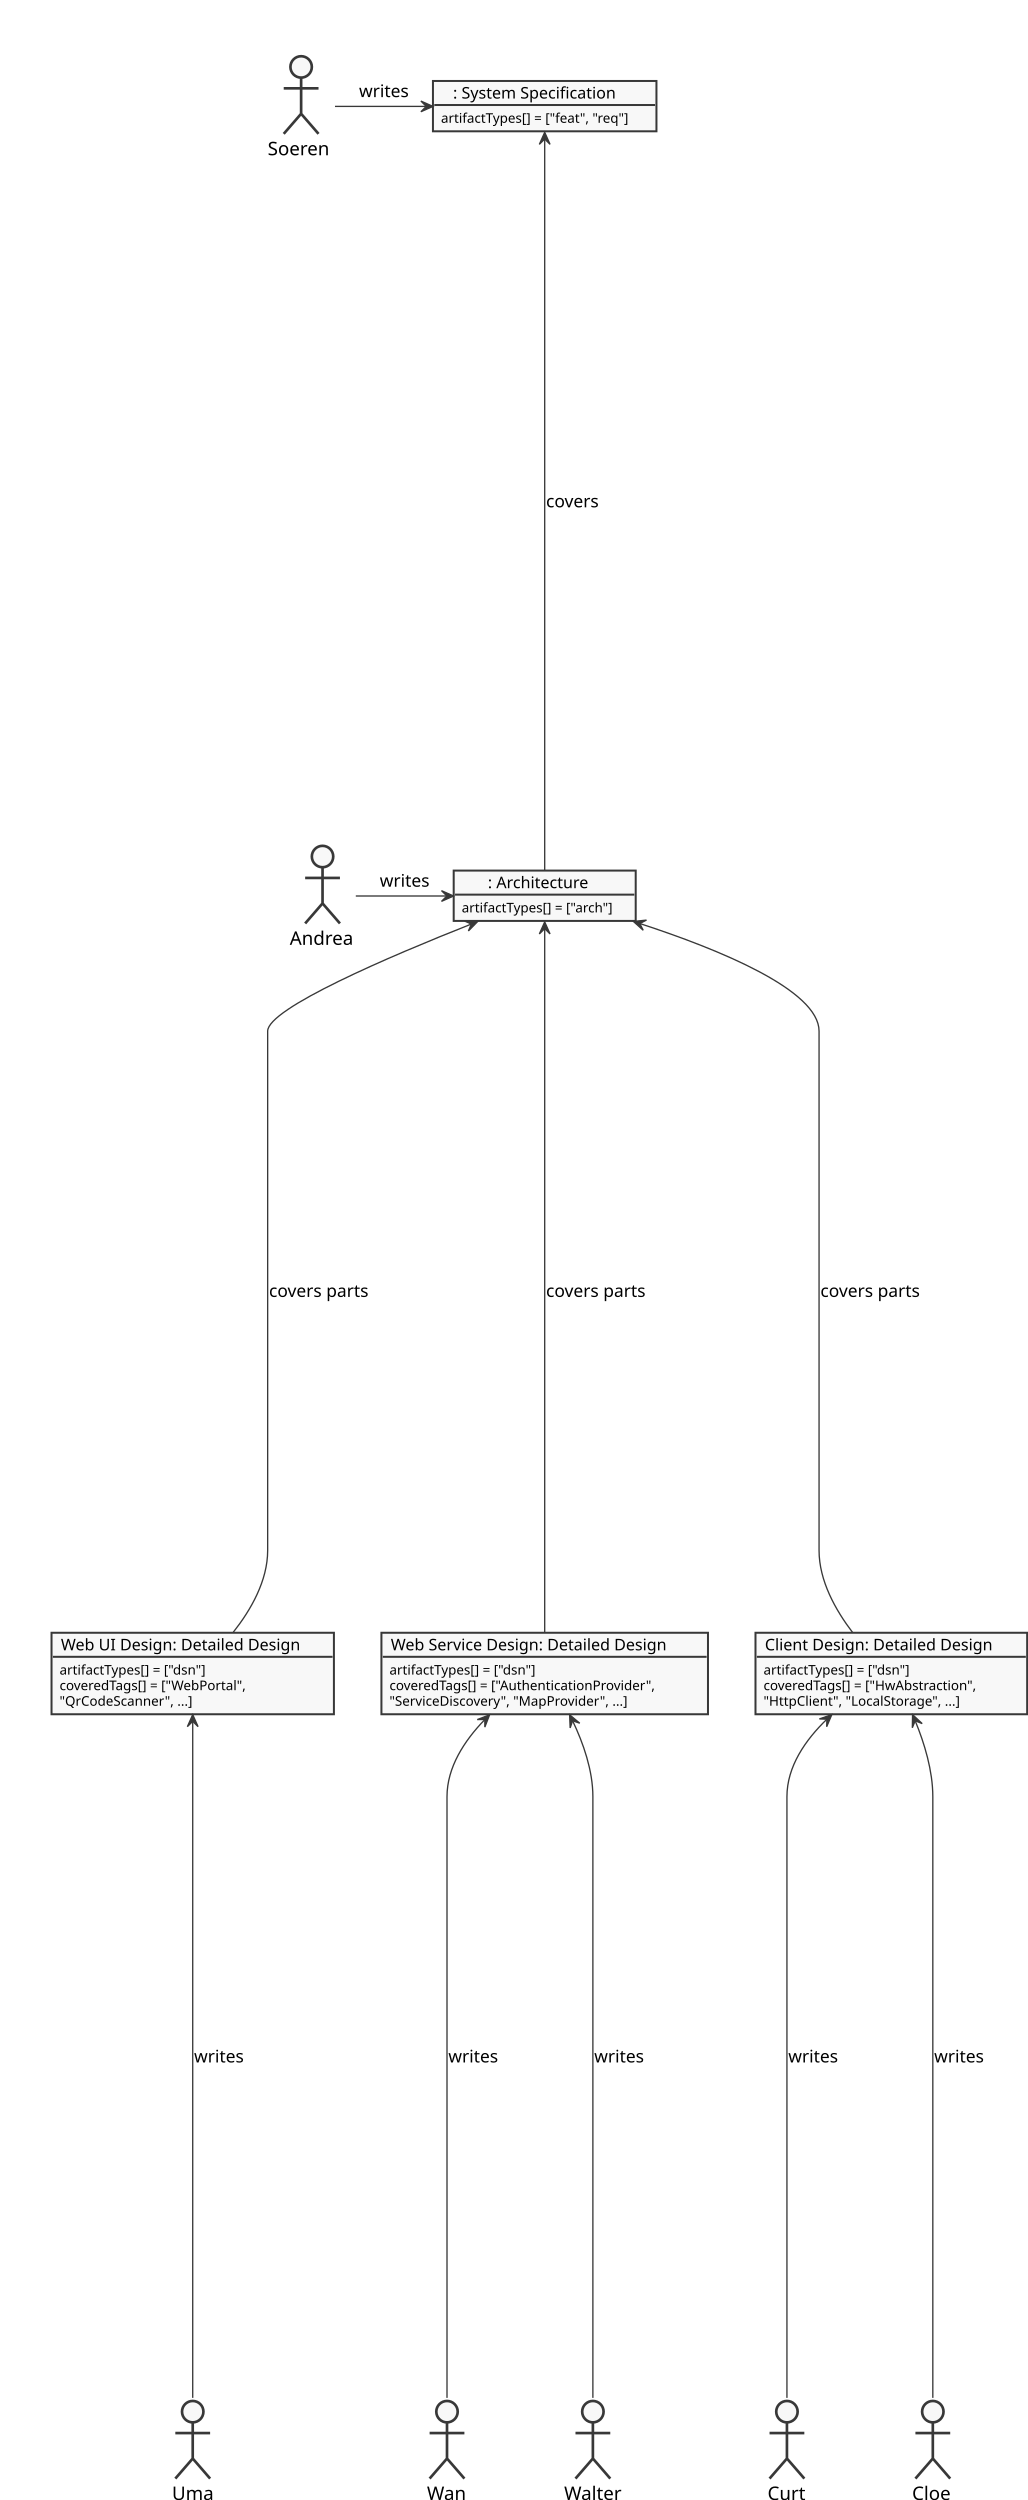
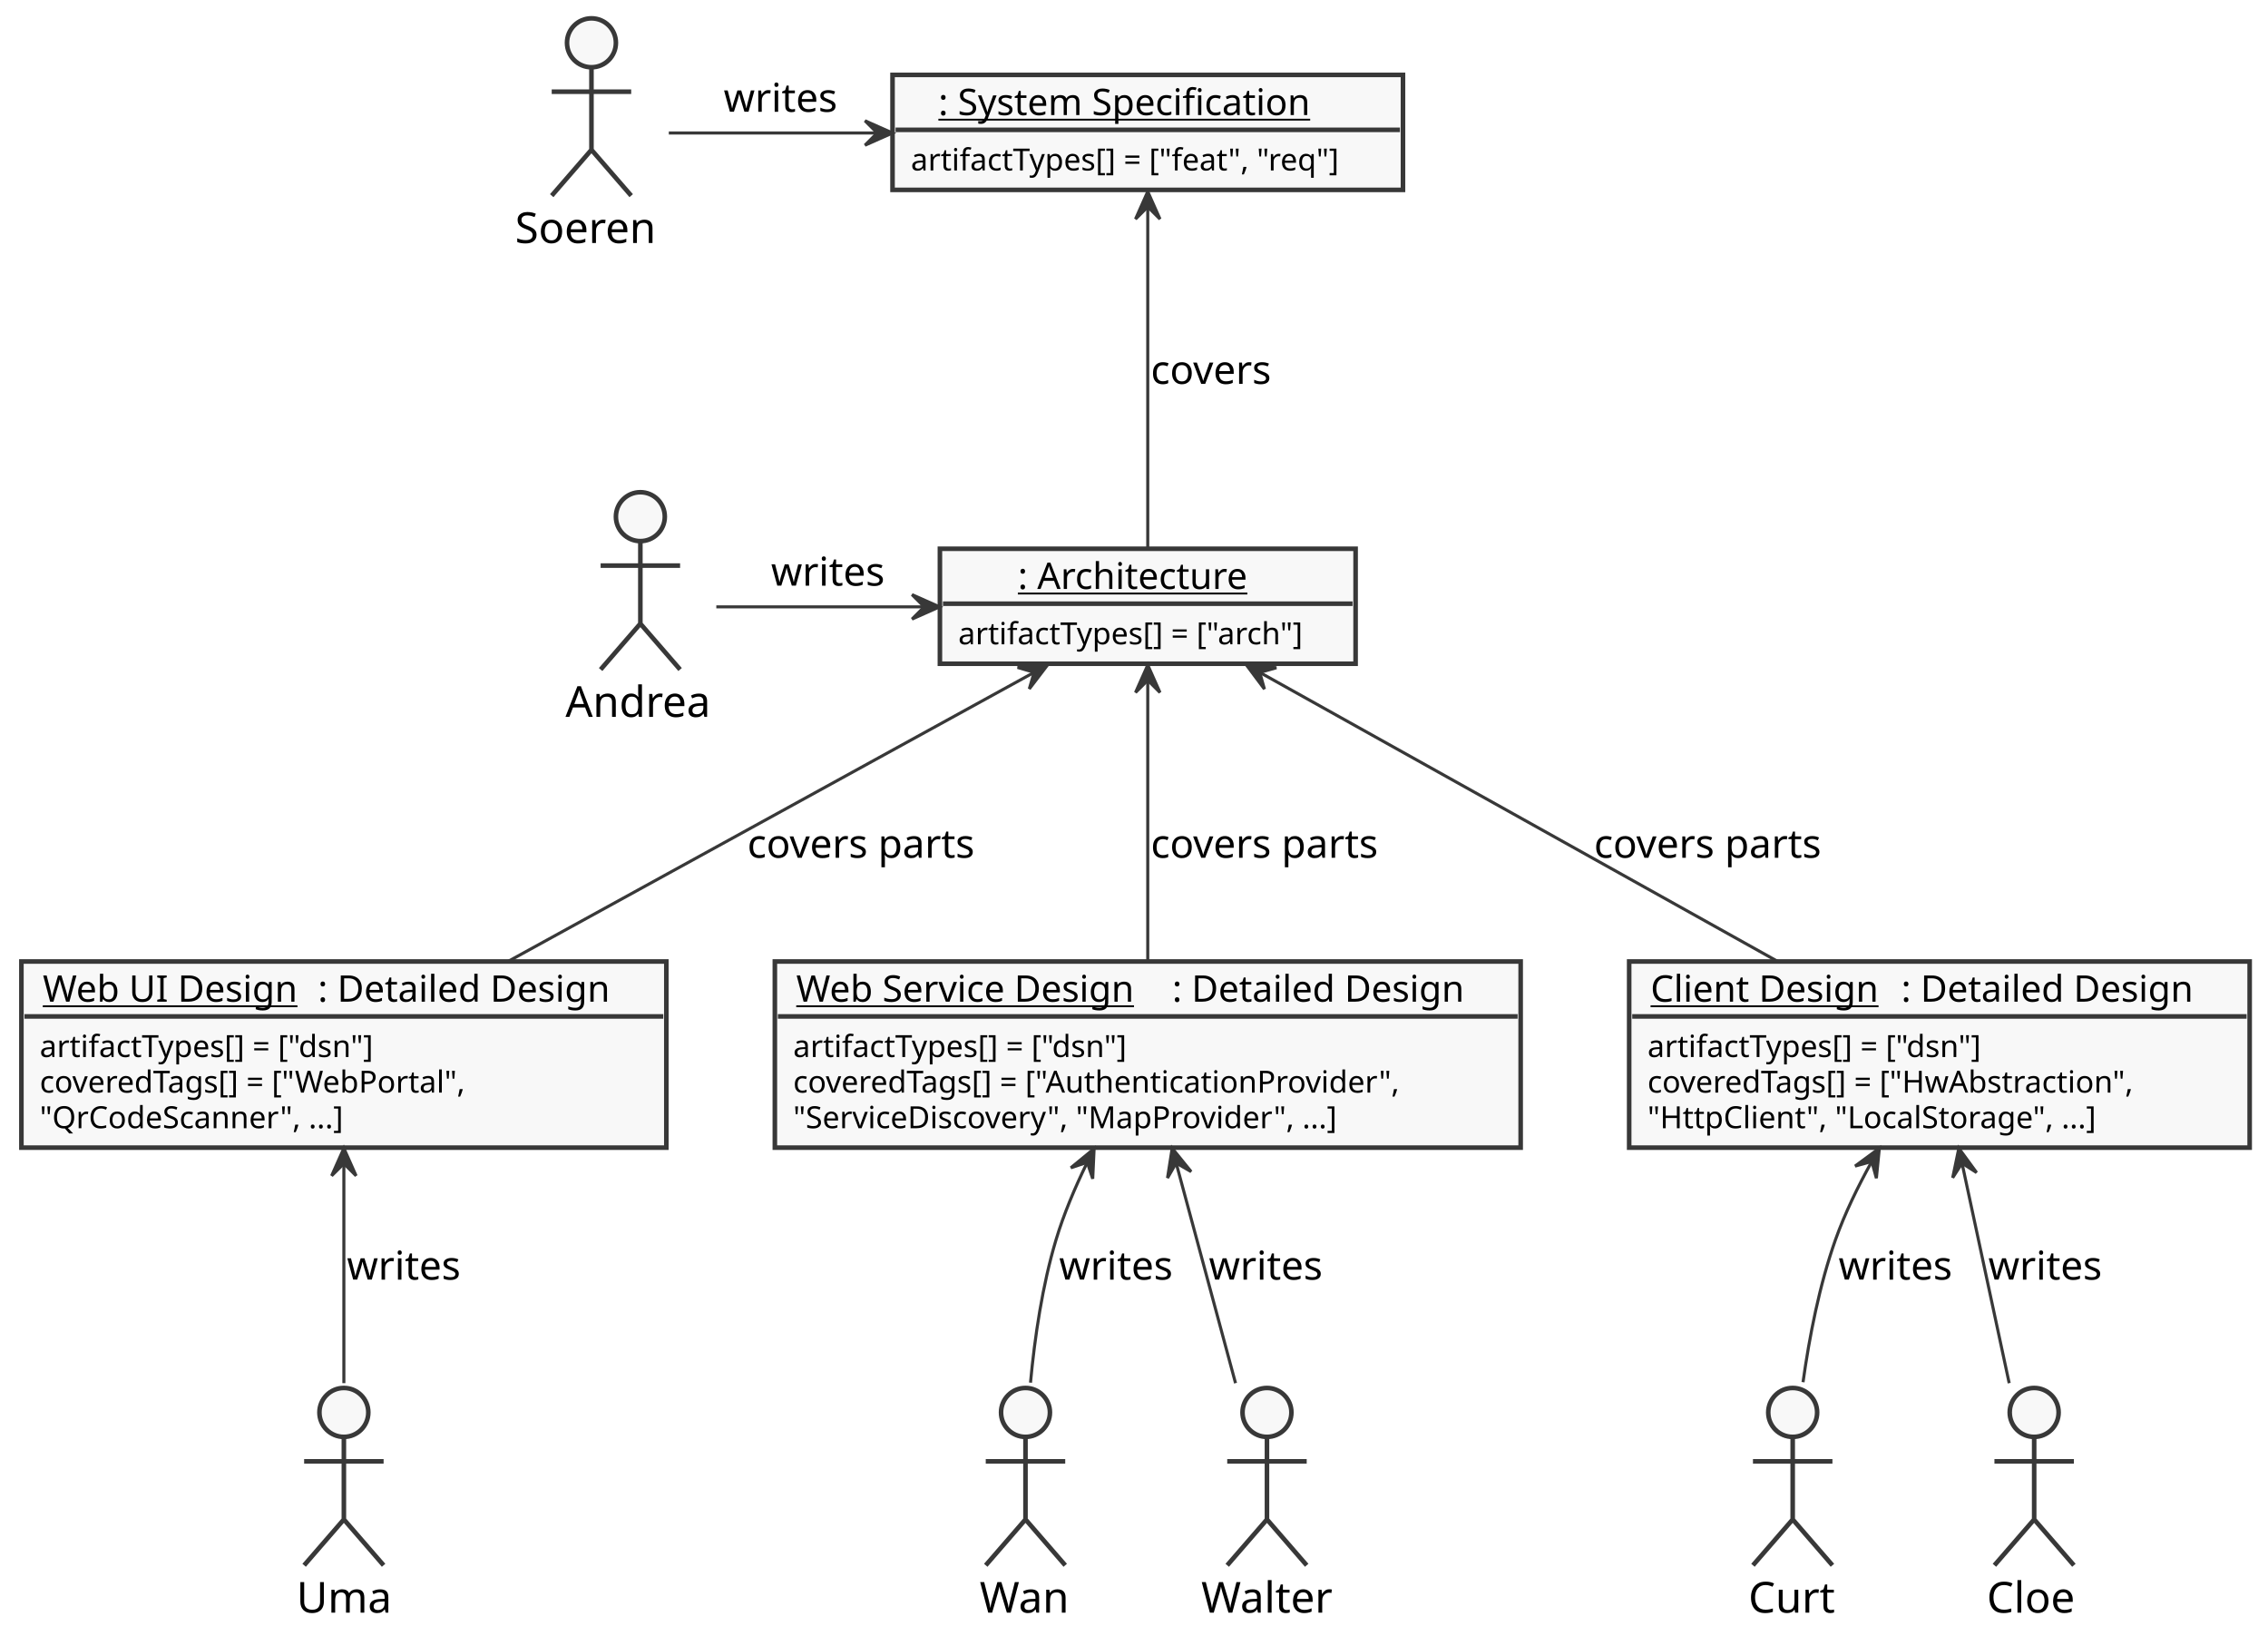
- <svg xmlns="http://www.w3.org/2000/svg" contentScriptType="application/ecmascript" contentStyleType="text/css" height="1868px" preserveAspectRatio="none" style="width:768px;height:1868px;" version="1.1" viewBox="0 0 768 1868" width="768px" zoomAndPan="magnify">
+ <svg xmlns="http://www.w3.org/2000/svg" contentScriptType="application/ecmascript" contentStyleType="text/css" height="535px" preserveAspectRatio="none" style="width:742px;height:535px;" version="1.1" viewBox="0 0 742 535" width="742px" zoomAndPan="magnify">
  <defs />
  <g>
-     <rect fill="#F8F8F8" height="37.609" style="stroke: #383838; stroke-width: 1.5;" width="167" x="323.5" y="60.5" />
-     <text fill="#000000" font-family="sans-serif" font-size="12" lengthAdjust="spacingAndGlyphs" textLength="137" x="338.5" y="73.639">: System Specification</text>
-     <line style="stroke: #383838; stroke-width: 1.5;" x1="324.5" x2="489.5" y1="78.469" y2="78.469" />
-     <text fill="#000000" font-family="sans-serif" font-size="10" lengthAdjust="spacingAndGlyphs" textLength="155" x="329.5" y="91.751">artifactTypes[] = ["feat", "req"]</text>
-     <rect fill="#F8F8F8" height="37.609" style="stroke: #383838; stroke-width: 1.5;" width="136" x="339" y="650.5" />
-     <text fill="#000000" font-family="sans-serif" font-size="12" lengthAdjust="spacingAndGlyphs" textLength="85" x="364.5" y="663.639">: Architecture</text>
-     <line style="stroke: #383838; stroke-width: 1.5;" x1="340" x2="474" y1="668.469" y2="668.469" />
-     <text fill="#000000" font-family="sans-serif" font-size="10" lengthAdjust="spacingAndGlyphs" textLength="124" x="345" y="681.751">artifactTypes[] = ["arch"]</text>
-     <rect fill="#F8F8F8" height="60.891" style="stroke: #383838; stroke-width: 1.5;" width="203" x="564.5" y="1220" />
-     <text fill="#000000" font-family="sans-serif" font-size="12" lengthAdjust="spacingAndGlyphs" textLength="189" x="571.5" y="1233.139">Client Design: Detailed Design</text>
-     <line style="stroke: #383838; stroke-width: 1.5;" x1="565.5" x2="766.5" y1="1237.969" y2="1237.969" />
-     <text fill="#000000" font-family="sans-serif" font-size="10" lengthAdjust="spacingAndGlyphs" textLength="120" x="570.5" y="1251.251">artifactTypes[] = ["dsn"]</text>
-     <text fill="#000000" font-family="sans-serif" font-size="10" lengthAdjust="spacingAndGlyphs" textLength="171" x="570.5" y="1262.892">coveredTags[] = ["HwAbstraction",</text>
-     <text fill="#000000" font-family="sans-serif" font-size="10" lengthAdjust="spacingAndGlyphs" textLength="159" x="570.5" y="1274.532">"HttpClient", "LocalStorage", ...]</text>
-     <rect fill="#F8F8F8" height="60.891" style="stroke: #383838; stroke-width: 1.5;" width="244" x="285" y="1220" />
-     <text fill="#000000" font-family="sans-serif" font-size="12" lengthAdjust="spacingAndGlyphs" textLength="230" x="292" y="1233.139">Web Service Design: Detailed Design</text>
-     <line style="stroke: #383838; stroke-width: 1.5;" x1="286" x2="528" y1="1237.969" y2="1237.969" />
-     <text fill="#000000" font-family="sans-serif" font-size="10" lengthAdjust="spacingAndGlyphs" textLength="120" x="291" y="1251.251">artifactTypes[] = ["dsn"]</text>
-     <text fill="#000000" font-family="sans-serif" font-size="10" lengthAdjust="spacingAndGlyphs" textLength="211" x="291" y="1262.892">coveredTags[] = ["AuthenticationProvider",</text>
-     <text fill="#000000" font-family="sans-serif" font-size="10" lengthAdjust="spacingAndGlyphs" textLength="191" x="291" y="1274.532">"ServiceDiscovery", "MapProvider", ...]</text>
-     <rect fill="#F8F8F8" height="60.891" style="stroke: #383838; stroke-width: 1.5;" width="211" x="38.5" y="1220" />
-     <text fill="#000000" font-family="sans-serif" font-size="12" lengthAdjust="spacingAndGlyphs" textLength="197" x="45.5" y="1233.139">Web UI Design: Detailed Design</text>
-     <line style="stroke: #383838; stroke-width: 1.5;" x1="39.5" x2="248.5" y1="1237.969" y2="1237.969" />
-     <text fill="#000000" font-family="sans-serif" font-size="10" lengthAdjust="spacingAndGlyphs" textLength="120" x="44.5" y="1251.251">artifactTypes[] = ["dsn"]</text>
-     <text fill="#000000" font-family="sans-serif" font-size="10" lengthAdjust="spacingAndGlyphs" textLength="150" x="44.5" y="1262.892">coveredTags[] = ["WebPortal",</text>
-     <text fill="#000000" font-family="sans-serif" font-size="10" lengthAdjust="spacingAndGlyphs" textLength="107" x="44.5" y="1274.532">"QrCodeScanner", ...]</text>
-     <ellipse cx="241" cy="640" fill="#F8F8F8" rx="8" ry="8" style="stroke: #383838; stroke-width: 2.0;" />
-     <path d="M241,648 L241,675 M228,656 L254,656 M241,675 L228,690 M241,675 L254,690 " fill="#F8F8F8" style="stroke: #383838; stroke-width: 2.0;" />
-     <text fill="#000000" font-family="sans-serif" font-size="14" lengthAdjust="spacingAndGlyphs" textLength="49" x="216.5" y="705.995">Andrea</text>
-     <ellipse cx="588" cy="1802" fill="#F8F8F8" rx="8" ry="8" style="stroke: #383838; stroke-width: 2.0;" />
-     <path d="M588,1810 L588,1837 M575,1818 L601,1818 M588,1837 L575,1852 M588,1837 L601,1852 " fill="#F8F8F8" style="stroke: #383838; stroke-width: 2.0;" />
-     <text fill="#000000" font-family="sans-serif" font-size="14" lengthAdjust="spacingAndGlyphs" textLength="29" x="573.5" y="1867.995">Curt</text>
-     <ellipse cx="697" cy="1802" fill="#F8F8F8" rx="8" ry="8" style="stroke: #383838; stroke-width: 2.0;" />
-     <path d="M697,1810 L697,1837 M684,1818 L710,1818 M697,1837 L684,1852 M697,1837 L710,1852 " fill="#F8F8F8" style="stroke: #383838; stroke-width: 2.0;" />
-     <text fill="#000000" font-family="sans-serif" font-size="14" lengthAdjust="spacingAndGlyphs" textLength="31" x="681.5" y="1867.995">Cloe</text>
-     <ellipse cx="334" cy="1802" fill="#F8F8F8" rx="8" ry="8" style="stroke: #383838; stroke-width: 2.0;" />
-     <path d="M334,1810 L334,1837 M321,1818 L347,1818 M334,1837 L321,1852 M334,1837 L347,1852 " fill="#F8F8F8" style="stroke: #383838; stroke-width: 2.0;" />
-     <text fill="#000000" font-family="sans-serif" font-size="14" lengthAdjust="spacingAndGlyphs" textLength="30" x="319" y="1867.995">Wan</text>
-     <ellipse cx="443" cy="1802" fill="#F8F8F8" rx="8" ry="8" style="stroke: #383838; stroke-width: 2.0;" />
-     <path d="M443,1810 L443,1837 M430,1818 L456,1818 M443,1837 L430,1852 M443,1837 L456,1852 " fill="#F8F8F8" style="stroke: #383838; stroke-width: 2.0;" />
-     <text fill="#000000" font-family="sans-serif" font-size="14" lengthAdjust="spacingAndGlyphs" textLength="43" x="421.5" y="1867.995">Walter</text>
-     <ellipse cx="225" cy="50" fill="#F8F8F8" rx="8" ry="8" style="stroke: #383838; stroke-width: 2.0;" />
-     <path d="M225,58 L225,85 M212,66 L238,66 M225,85 L212,100 M225,85 L238,100 " fill="#F8F8F8" style="stroke: #383838; stroke-width: 2.0;" />
-     <text fill="#000000" font-family="sans-serif" font-size="14" lengthAdjust="spacingAndGlyphs" textLength="50" x="200" y="115.995">Soeren</text>
-     <ellipse cx="144" cy="1802" fill="#F8F8F8" rx="8" ry="8" style="stroke: #383838; stroke-width: 2.0;" />
-     <path d="M144,1810 L144,1837 M131,1818 L157,1818 M144,1837 L131,1852 M144,1837 L157,1852 " fill="#F8F8F8" style="stroke: #383838; stroke-width: 2.0;" />
-     <text fill="#000000" font-family="sans-serif" font-size="14" lengthAdjust="spacingAndGlyphs" textLength="31" x="128.5" y="1867.995">Uma</text>
-     <path d="M407,104.11 C407,124.561 407,154.424 407,180.5 C407,180.5 407,180.5 407,568.5 C407,596.906 407,629.807 407,650.138 " fill="none" style="stroke: #383838; stroke-width: 1.0;" />
-     <polygon fill="#383838" points="407,98.862,403,107.862,407,103.862,411,107.862,407,98.862" style="stroke: #383838; stroke-width: 1.0;" />
-     <text fill="#000000" font-family="sans-serif" font-size="13" lengthAdjust="spacingAndGlyphs" textLength="42" x="408" y="379.067">covers</text>
-     <path d="M478.228,690.121 C537.42,709.445 612,739.869 612,770.5 C612,770.5 612,770.5 612,1158.5 C612,1181.095 624.264,1203.048 637.103,1219.84 " fill="none" style="stroke: #383838; stroke-width: 1.0;" />
-     <polygon fill="#383838" points="473.274,688.518,480.606,695.095,478.032,690.058,483.069,687.484,473.274,688.518" style="stroke: #383838; stroke-width: 1.0;" />
-     <text fill="#000000" font-family="sans-serif" font-size="13" lengthAdjust="spacingAndGlyphs" textLength="79" x="613" y="969.067">covers parts</text>
-     <path d="M407,694.11 C407,714.561 407,744.424 407,770.5 C407,770.5 407,770.5 407,1158.5 C407,1178.944 407,1201.944 407,1219.833 " fill="none" style="stroke: #383838; stroke-width: 1.0;" />
-     <polygon fill="#383838" points="407,688.862,403,697.862,407,693.862,411,697.862,407,688.862" style="stroke: #383838; stroke-width: 1.0;" />
-     <text fill="#000000" font-family="sans-serif" font-size="13" lengthAdjust="spacingAndGlyphs" textLength="79" x="408" y="969.067">covers parts</text>
-     <path d="M352.16,690.462 C290.834,714.734 200,753.547 200,770.5 C200,770.5 200,770.5 200,1158.5 C200,1181.125 187.489,1202.916 174.295,1219.606 " fill="none" style="stroke: #383838; stroke-width: 1.0;" />
-     <polygon fill="#383838" points="356.891,688.595,347.051,688.178,352.24,690.431,349.988,695.62,356.891,688.595" style="stroke: #383838; stroke-width: 1.0;" />
-     <text fill="#000000" font-family="sans-serif" font-size="13" lengthAdjust="spacingAndGlyphs" textLength="79" x="201" y="969.067">covers parts</text>
-     <path d="M250.306,79.5 C268.179,79.5 293.291,79.5 318.185,79.5 " fill="none" style="stroke: #383838; stroke-width: 1.0;" />
-     <polygon fill="#383838" points="323.491,79.5,314.491,75.5,318.491,79.5,314.491,83.5,323.491,79.5" style="stroke: #383838; stroke-width: 1.0;" />
-     <text fill="#000000" font-family="sans-serif" font-size="13" lengthAdjust="spacingAndGlyphs" textLength="37" x="268.25" y="72.567">writes</text>
-     <path d="M265.852,669.5 C283.922,669.5 309.382,669.5 333.713,669.5 " fill="none" style="stroke: #383838; stroke-width: 1.0;" />
-     <polygon fill="#383838" points="338.885,669.5,329.885,665.5,333.885,669.5,329.885,673.5,338.885,669.5" style="stroke: #383838; stroke-width: 1.0;" />
-     <text fill="#000000" font-family="sans-serif" font-size="13" lengthAdjust="spacingAndGlyphs" textLength="37" x="283.75" y="662.567">writes</text>
-     <path d="M617.864,1284.585 C601.842,1300.035 588,1319.917 588,1342.5 C588,1342.5 588,1342.5 588,1730.5 C588,1750.665 588,1773.094 588,1791.685 " fill="none" style="stroke: #383838; stroke-width: 1.0;" />
-     <polygon fill="#383838" points="621.532,1281.156,612.226,1284.38,617.879,1284.57,617.689,1290.224,621.532,1281.156" style="stroke: #383838; stroke-width: 1.0;" />
-     <text fill="#000000" font-family="sans-serif" font-size="13" lengthAdjust="spacingAndGlyphs" textLength="37" x="589" y="1541.067">writes</text>
-     <path d="M683.822,1285.769 C690.726,1302.522 697,1323.088 697,1342.5 C697,1342.5 697,1342.5 697,1730.5 C697,1750.665 697,1773.094 697,1791.685 " fill="none" style="stroke: #383838; stroke-width: 1.0;" />
-     <polygon fill="#383838" points="681.863,1281.149,681.694,1290.996,683.815,1285.752,689.059,1287.873,681.863,1281.149" style="stroke: #383838; stroke-width: 1.0;" />
-     <text fill="#000000" font-family="sans-serif" font-size="13" lengthAdjust="spacingAndGlyphs" textLength="37" x="698" y="1541.067">writes</text>
-     <path d="M361.956,1285.175 C346.959,1300.716 334,1320.508 334,1342.5 C334,1342.5 334,1342.5 334,1730.5 C334,1750.665 334,1773.094 334,1791.685 " fill="none" style="stroke: #383838; stroke-width: 1.0;" />
-     <polygon fill="#383838" points="365.807,1281.316,356.618,1284.861,362.275,1284.855,362.281,1290.512,365.807,1281.316" style="stroke: #383838; stroke-width: 1.0;" />
-     <text fill="#000000" font-family="sans-serif" font-size="13" lengthAdjust="spacingAndGlyphs" textLength="37" x="335" y="1541.067">writes</text>
-     <path d="M427.888,1285.856 C435.829,1302.473 443,1322.903 443,1342.5 C443,1342.5 443,1342.5 443,1730.5 C443,1750.665 443,1773.094 443,1791.685 " fill="none" style="stroke: #383838; stroke-width: 1.0;" />
-     <polygon fill="#383838" points="425.633,1281.275,426.018,1291.116,427.841,1285.761,433.196,1287.583,425.633,1281.275" style="stroke: #383838; stroke-width: 1.0;" />
-     <text fill="#000000" font-family="sans-serif" font-size="13" lengthAdjust="spacingAndGlyphs" textLength="37" x="444" y="1541.067">writes</text>
-     <path d="M144,1286.326 C144,1303.346 144,1323.972 144,1342.5 C144,1342.5 144,1342.5 144,1730.5 C144,1750.665 144,1773.094 144,1791.685 " fill="none" style="stroke: #383838; stroke-width: 1.0;" />
-     <polygon fill="#383838" points="144,1281.167,140,1290.167,144,1286.167,148,1290.167,144,1281.167" style="stroke: #383838; stroke-width: 1.0;" />
-     <text fill="#000000" font-family="sans-serif" font-size="13" lengthAdjust="spacingAndGlyphs" textLength="37" x="145" y="1541.067">writes</text>
+     <rect fill="#F8F8F8" height="37.609" style="stroke:#383838;stroke-width:1.5;" width="167" x="292" y="24.5" />
+     <text fill="#000000" font-family="sans-serif" font-size="12" lengthAdjust="spacing" text-decoration="underline" textLength="137" x="307" y="37.639">: System Specification</text>
+     <line style="stroke:#383838;stroke-width:1.5;" x1="293" x2="458" y1="42.469" y2="42.469" />
+     <text fill="#000000" font-family="sans-serif" font-size="10" lengthAdjust="spacing" textLength="155" x="298" y="55.751">artifactTypes[] = ["feat", "req"]</text>
+     <rect fill="#F8F8F8" height="37.609" style="stroke:#383838;stroke-width:1.5;" width="136" x="307.5" y="179.5" />
+     <text fill="#000000" font-family="sans-serif" font-size="12" lengthAdjust="spacing" text-decoration="underline" textLength="85" x="333" y="192.639">: Architecture</text>
+     <line style="stroke:#383838;stroke-width:1.5;" x1="308.5" x2="442.5" y1="197.469" y2="197.469" />
+     <text fill="#000000" font-family="sans-serif" font-size="10" lengthAdjust="spacing" textLength="124" x="313.5" y="210.751">artifactTypes[] = ["arch"]</text>
+     <rect fill="#F8F8F8" height="60.891" style="stroke:#383838;stroke-width:1.5;" width="203" x="533" y="314.5" />
+     <text fill="#000000" font-family="sans-serif" font-size="12" lengthAdjust="spacing" text-decoration="underline" textLength="82" x="540" y="327.639">Client Design</text>
+     <text fill="#000000" font-family="sans-serif" font-size="12" lengthAdjust="spacing" textLength="107" x="622" y="327.639">: Detailed Design</text>
+     <line style="stroke:#383838;stroke-width:1.5;" x1="534" x2="735" y1="332.469" y2="332.469" />
+     <text fill="#000000" font-family="sans-serif" font-size="10" lengthAdjust="spacing" textLength="120" x="539" y="345.751">artifactTypes[] = ["dsn"]</text>
+     <text fill="#000000" font-family="sans-serif" font-size="10" lengthAdjust="spacing" textLength="171" x="539" y="357.392">coveredTags[] = ["HwAbstraction",</text>
+     <text fill="#000000" font-family="sans-serif" font-size="10" lengthAdjust="spacing" textLength="159" x="539" y="369.032">"HttpClient", "LocalStorage", ...]</text>
+     <rect fill="#F8F8F8" height="60.891" style="stroke:#383838;stroke-width:1.5;" width="244" x="253.5" y="314.5" />
+     <text fill="#000000" font-family="sans-serif" font-size="12" lengthAdjust="spacing" text-decoration="underline" textLength="123" x="260.5" y="327.639">Web Service Design</text>
+     <text fill="#000000" font-family="sans-serif" font-size="12" lengthAdjust="spacing" textLength="107" x="383.5" y="327.639">: Detailed Design</text>
+     <line style="stroke:#383838;stroke-width:1.5;" x1="254.5" x2="496.5" y1="332.469" y2="332.469" />
+     <text fill="#000000" font-family="sans-serif" font-size="10" lengthAdjust="spacing" textLength="120" x="259.5" y="345.751">artifactTypes[] = ["dsn"]</text>
+     <text fill="#000000" font-family="sans-serif" font-size="10" lengthAdjust="spacing" textLength="211" x="259.5" y="357.392">coveredTags[] = ["AuthenticationProvider",</text>
+     <text fill="#000000" font-family="sans-serif" font-size="10" lengthAdjust="spacing" textLength="191" x="259.5" y="369.032">"ServiceDiscovery", "MapProvider", ...]</text>
+     <rect fill="#F8F8F8" height="60.891" style="stroke:#383838;stroke-width:1.5;" width="211" x="7" y="314.5" />
+     <text fill="#000000" font-family="sans-serif" font-size="12" lengthAdjust="spacing" text-decoration="underline" textLength="90" x="14" y="327.639">Web UI Design</text>
+     <text fill="#000000" font-family="sans-serif" font-size="12" lengthAdjust="spacing" textLength="107" x="104" y="327.639">: Detailed Design</text>
+     <line style="stroke:#383838;stroke-width:1.5;" x1="8" x2="217" y1="332.469" y2="332.469" />
+     <text fill="#000000" font-family="sans-serif" font-size="10" lengthAdjust="spacing" textLength="120" x="13" y="345.751">artifactTypes[] = ["dsn"]</text>
+     <text fill="#000000" font-family="sans-serif" font-size="10" lengthAdjust="spacing" textLength="150" x="13" y="357.392">coveredTags[] = ["WebPortal",</text>
+     <text fill="#000000" font-family="sans-serif" font-size="10" lengthAdjust="spacing" textLength="107" x="13" y="369.032">"QrCodeScanner", ...]</text>
+     <ellipse cx="209.5" cy="169" fill="#F8F8F8" rx="8" ry="8" style="stroke:#383838;stroke-width:1.5;" />
+     <path d="M209.5,177 L209.5,204 M196.5,185 L222.5,185 M209.5,204 L196.5,219 M209.5,204 L222.5,219 " fill="none" style="stroke:#383838;stroke-width:1.5;" />
+     <text fill="#000000" font-family="sans-serif" font-size="14" lengthAdjust="spacing" textLength="49" x="185" y="234.495">Andrea</text>
+     <ellipse cx="586.5" cy="462" fill="#F8F8F8" rx="8" ry="8" style="stroke:#383838;stroke-width:1.5;" />
+     <path d="M586.5,470 L586.5,497 M573.5,478 L599.5,478 M586.5,497 L573.5,512 M586.5,497 L599.5,512 " fill="none" style="stroke:#383838;stroke-width:1.5;" />
+     <text fill="#000000" font-family="sans-serif" font-size="14" lengthAdjust="spacing" textLength="29" x="572" y="527.495">Curt</text>
+     <ellipse cx="665.5" cy="462" fill="#F8F8F8" rx="8" ry="8" style="stroke:#383838;stroke-width:1.5;" />
+     <path d="M665.5,470 L665.5,497 M652.5,478 L678.5,478 M665.5,497 L652.5,512 M665.5,497 L678.5,512 " fill="none" style="stroke:#383838;stroke-width:1.5;" />
+     <text fill="#000000" font-family="sans-serif" font-size="14" lengthAdjust="spacing" textLength="31" x="650" y="527.495">Cloe</text>
+     <ellipse cx="335.5" cy="462" fill="#F8F8F8" rx="8" ry="8" style="stroke:#383838;stroke-width:1.5;" />
+     <path d="M335.5,470 L335.5,497 M322.5,478 L348.5,478 M335.5,497 L322.5,512 M335.5,497 L348.5,512 " fill="none" style="stroke:#383838;stroke-width:1.5;" />
+     <text fill="#000000" font-family="sans-serif" font-size="14" lengthAdjust="spacing" textLength="30" x="320.5" y="527.495">Wan</text>
+     <ellipse cx="414.5" cy="462" fill="#F8F8F8" rx="8" ry="8" style="stroke:#383838;stroke-width:1.5;" />
+     <path d="M414.5,470 L414.5,497 M401.5,478 L427.5,478 M414.5,497 L401.5,512 M414.5,497 L427.5,512 " fill="none" style="stroke:#383838;stroke-width:1.5;" />
+     <text fill="#000000" font-family="sans-serif" font-size="14" lengthAdjust="spacing" textLength="43" x="393" y="527.495">Walter</text>
+     <ellipse cx="193.5" cy="14" fill="#F8F8F8" rx="8" ry="8" style="stroke:#383838;stroke-width:1.5;" />
+     <path d="M193.5,22 L193.5,49 M180.5,30 L206.5,30 M193.5,49 L180.5,64 M193.5,49 L206.5,64 " fill="none" style="stroke:#383838;stroke-width:1.5;" />
+     <text fill="#000000" font-family="sans-serif" font-size="14" lengthAdjust="spacing" textLength="50" x="168.5" y="79.495">Soeren</text>
+     <ellipse cx="112.5" cy="462" fill="#F8F8F8" rx="8" ry="8" style="stroke:#383838;stroke-width:1.5;" />
+     <path d="M112.5,470 L112.5,497 M99.5,478 L125.5,478 M112.5,497 L99.5,512 M112.5,497 L125.5,512 " fill="none" style="stroke:#383838;stroke-width:1.5;" />
+     <text fill="#000000" font-family="sans-serif" font-size="14" lengthAdjust="spacing" textLength="31" x="97" y="527.495">Uma</text>
+     <path codeLine="32" d="M375.5,67.73 C375.5,98.34 375.5,151.55 375.5,179.37 " fill="none" id="sys_spec-backto-arch" style="stroke:#383838;stroke-width:1.0;" />
+     <polygon fill="#383838" points="375.5,62.65,371.5,71.65,375.5,67.65,379.5,71.65,375.5,62.65" style="stroke:#383838;stroke-width:1.0;" />
+     <text fill="#000000" font-family="sans-serif" font-size="13" lengthAdjust="spacing" textLength="42" x="376.5" y="125.567">covers</text>
+     <path codeLine="33" d="M412.23,219.99 C456.46,244.67 531.11,286.31 581.56,314.46 " fill="none" id="arch-backto-client" style="stroke:#383838;stroke-width:1.0;" />
+     <polygon fill="#383838" points="407.78,217.51,413.674,225.4,412.141,219.955,417.587,218.422,407.78,217.51" style="stroke:#383838;stroke-width:1.0;" />
+     <text fill="#000000" font-family="sans-serif" font-size="13" lengthAdjust="spacing" textLength="79" x="521.5" y="280.567">covers parts</text>
+     <path codeLine="34" d="M375.5,222.59 C375.5,247.52 375.5,287.28 375.5,314.46 " fill="none" id="arch-backto-service" style="stroke:#383838;stroke-width:1.0;" />
+     <polygon fill="#383838" points="375.5,217.51,371.5,226.51,375.5,222.51,379.5,226.51,375.5,217.51" style="stroke:#383838;stroke-width:1.0;" />
+     <text fill="#000000" font-family="sans-serif" font-size="13" lengthAdjust="spacing" textLength="79" x="376.5" y="280.567">covers parts</text>
+     <path codeLine="35" d="M338.21,219.99 C293.29,244.67 217.49,286.31 166.26,314.46 " fill="none" id="arch-backto-ui" style="stroke:#383838;stroke-width:1.0;" />
+     <polygon fill="#383838" points="342.72,217.51,332.905,218.321,338.334,219.91,336.745,225.339,342.72,217.51" style="stroke:#383838;stroke-width:1.0;" />
+     <text fill="#000000" font-family="sans-serif" font-size="13" lengthAdjust="spacing" textLength="79" x="244.5" y="280.567">covers parts</text>
+     <path codeLine="37" d="M218.81,43.5 C236.68,43.5 261.79,43.5 286.68,43.5 " fill="none" id="soeren-to-sys_spec" style="stroke:#383838;stroke-width:1.0;" />
+     <polygon fill="#383838" points="291.99,43.5,282.99,39.5,286.99,43.5,282.99,47.5,291.99,43.5" style="stroke:#383838;stroke-width:1.0;" />
+     <text fill="#000000" font-family="sans-serif" font-size="13" lengthAdjust="spacing" textLength="37" x="236.75" y="36.567">writes</text>
+     <path codeLine="38" d="M234.35,198.5 C252.42,198.5 277.88,198.5 302.21,198.5 " fill="none" id="andrea-to-arch" style="stroke:#383838;stroke-width:1.0;" />
+     <polygon fill="#383838" points="307.38,198.5,298.38,194.5,302.38,198.5,298.38,202.5,307.38,198.5" style="stroke:#383838;stroke-width:1.0;" />
+     <text fill="#000000" font-family="sans-serif" font-size="13" lengthAdjust="spacing" textLength="37" x="252.25" y="191.567">writes</text>
+     <path codeLine="39" d="M612.34,380 C607.84,388.09 603.56,396.89 600.5,405.5 C595.25,420.3 591.95,437.26 589.88,452.11 " fill="none" id="client-backto-curt" style="stroke:#383838;stroke-width:1.0;" />
+     <polygon fill="#383838" points="614.85,375.58,606.922,381.424,612.377,379.926,613.875,385.38,614.85,375.58" style="stroke:#383838;stroke-width:1.0;" />
+     <text fill="#000000" font-family="sans-serif" font-size="13" lengthAdjust="spacing" textLength="37" x="601.5" y="418.567">writes</text>
+     <path codeLine="40" d="M641.94,380.67 C646.58,402.31 652.56,430.18 657.33,452.43 " fill="none" id="client-backto-cloe" style="stroke:#383838;stroke-width:1.0;" />
+     <polygon fill="#383838" points="640.85,375.59,638.844,385.232,641.907,380.477,646.663,383.541,640.85,375.59" style="stroke:#383838;stroke-width:1.0;" />
+     <text fill="#000000" font-family="sans-serif" font-size="13" lengthAdjust="spacing" textLength="37" x="650.5" y="418.567">writes</text>
+     <path codeLine="41" d="M355.52,380.6 C351.64,388.56 348.01,397.15 345.5,405.5 C341.01,420.44 338.52,437.43 337.14,452.26 " fill="none" id="service-backto-wan" style="stroke:#383838;stroke-width:1.0;" />
+     <polygon fill="#383838" points="357.95,375.73,350.339,381.981,355.708,380.199,357.49,385.568,357.95,375.73" style="stroke:#383838;stroke-width:1.0;" />
+     <text fill="#000000" font-family="sans-serif" font-size="13" lengthAdjust="spacing" textLength="37" x="346.5" y="418.567">writes</text>
+     <path codeLine="42" d="M384.86,380.67 C390.7,402.31 398.22,430.18 404.22,452.43 " fill="none" id="service-backto-walter" style="stroke:#383838;stroke-width:1.0;" />
+     <polygon fill="#383838" points="383.49,375.59,381.967,385.32,384.79,380.418,389.692,383.241,383.49,375.59" style="stroke:#383838;stroke-width:1.0;" />
+     <text fill="#000000" font-family="sans-serif" font-size="13" lengthAdjust="spacing" textLength="37" x="395.5" y="418.567">writes</text>
+     <path codeLine="43" d="M112.5,380.67 C112.5,402.31 112.5,430.18 112.5,452.43 " fill="none" id="ui-backto-uma" style="stroke:#383838;stroke-width:1.0;" />
+     <polygon fill="#383838" points="112.5,375.59,108.5,384.59,112.5,380.59,116.5,384.59,112.5,375.59" style="stroke:#383838;stroke-width:1.0;" />
+     <text fill="#000000" font-family="sans-serif" font-size="13" lengthAdjust="spacing" textLength="37" x="113.5" y="418.567">writes</text>
  </g>
</svg>
